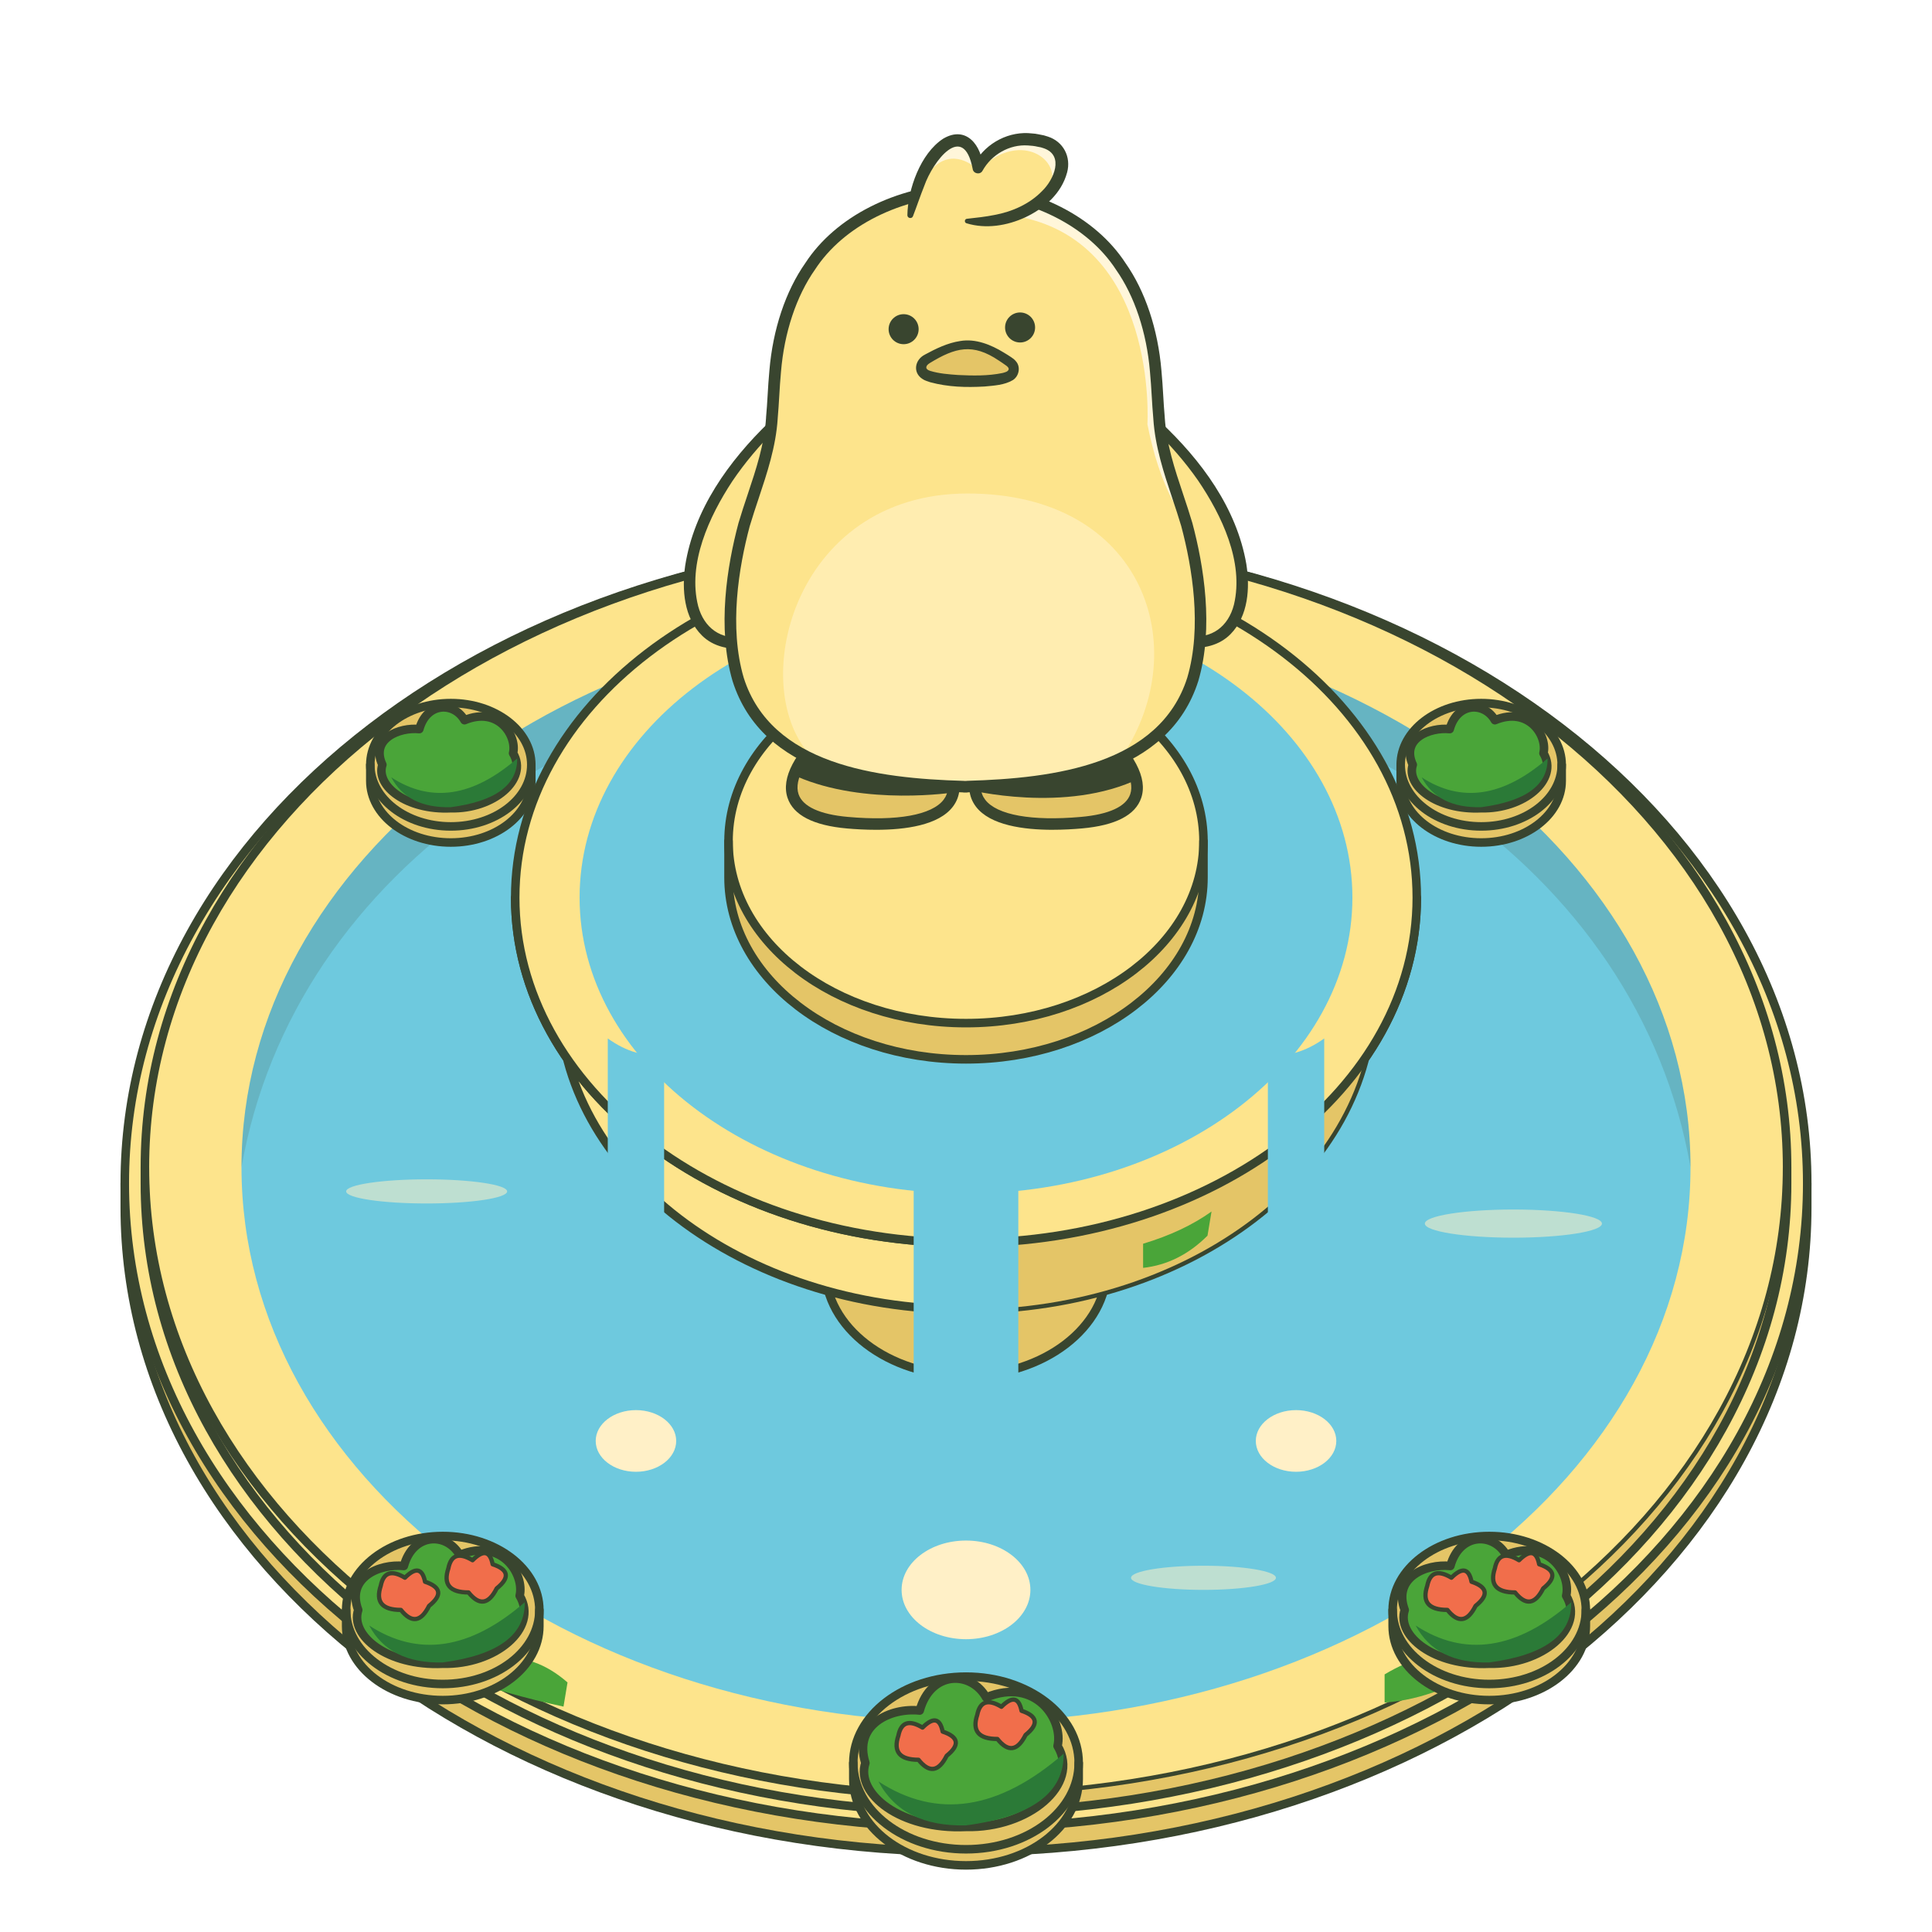
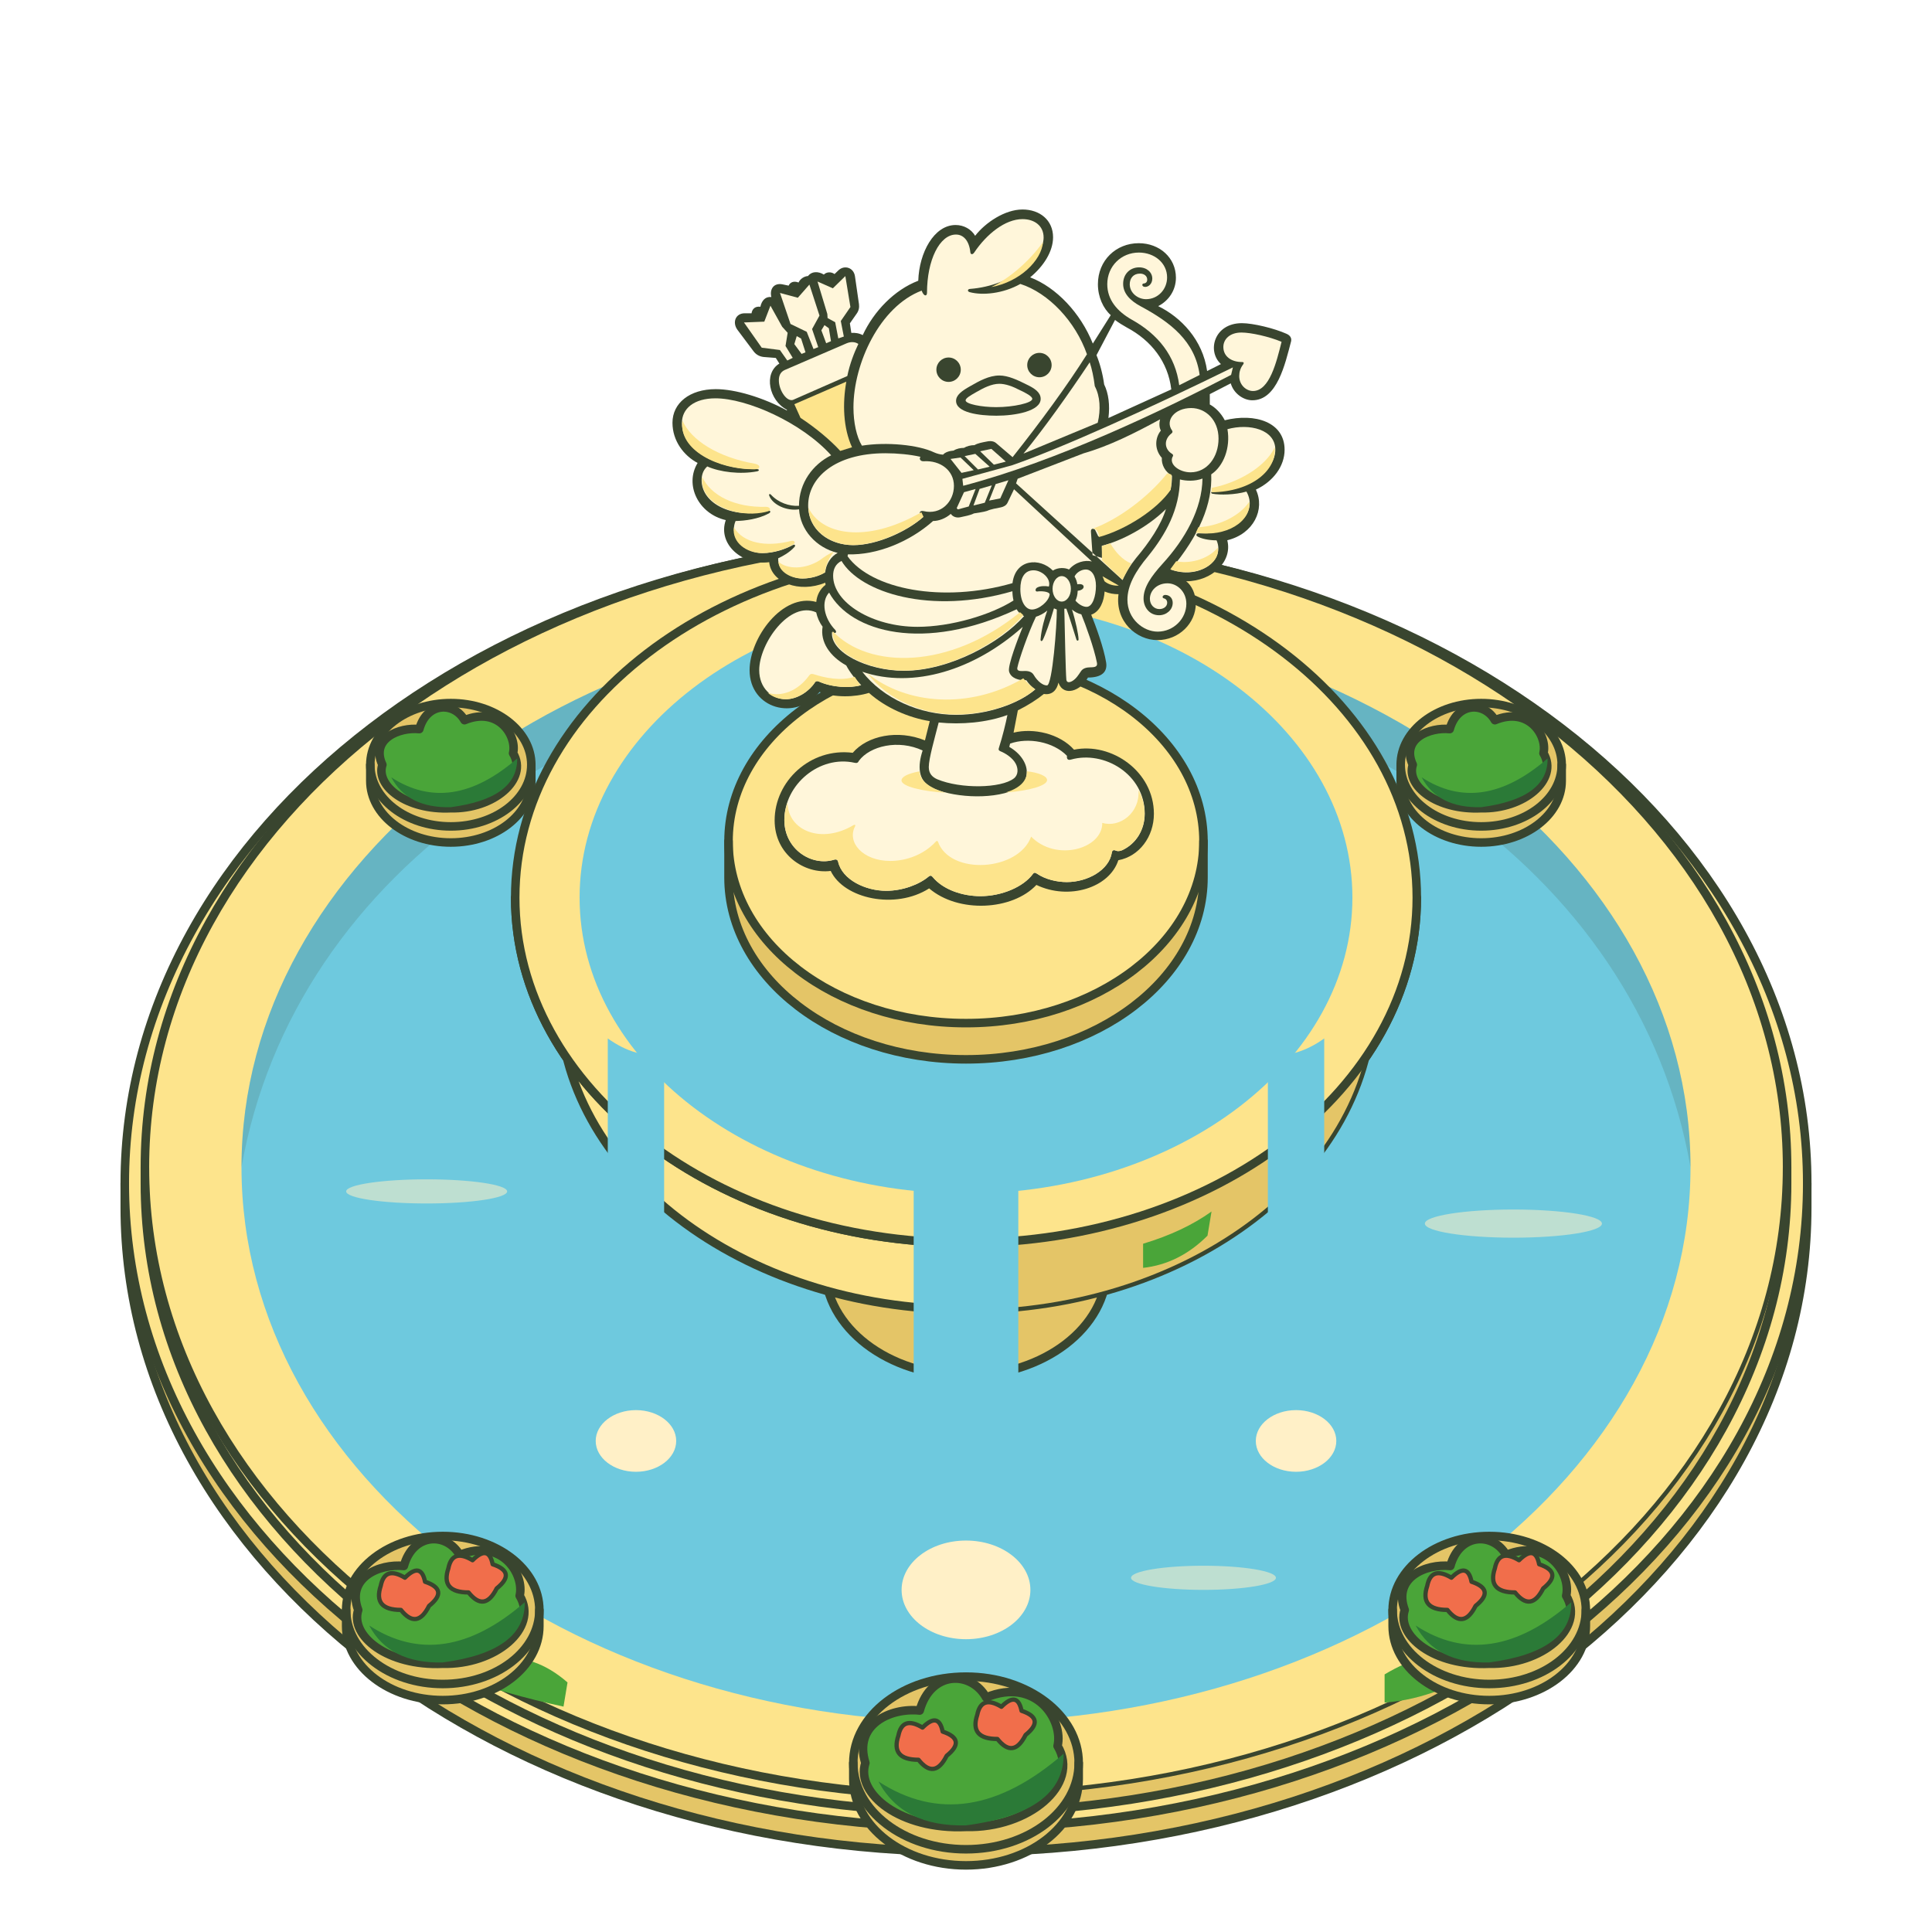
<svg xmlns="http://www.w3.org/2000/svg" width="480" height="480" viewBox="0 0 480 480" fill="none" stroke-linecap="round" stroke-linejoin="round" data-ground-anchor="240,300" data-anchor="0.5,0.625" data-world-position="2820,2370" data-world-scale="1.05" data-depth-ratio="0.765957">
  <g id="footing">
    <path d="M31 294 A209 160.085 0 0 0 449 294 L449 300 A209 160.085 0 0 1 31 300 Z" fill="#E4C567" stroke="none" />
    <ellipse cx="240" cy="294" rx="209" ry="160.085" fill="#FDE48C" stroke="#39452F" stroke-width="2.12" />
    <path d="M31 294 V300 A209 160.085 0 0 0 449 300 V294" fill="none" stroke="#39452F" stroke-width="2.12" />
  </g>
  <g id="basin">
    <path d="M36 290 A204 156.255 0 0 0 444 290 L444 294 A204 156.255 0 0 1 36 294 Z" fill="#FDE48C" stroke="none" />
    <ellipse cx="240" cy="290" rx="204" ry="156.255" fill="#FDE48C" stroke="#39452F" stroke-width="2.12" />
  </g>
  <path d="M240 446.255 A204 156.255 0 0 0 444 290 V294 A204 156.255 0 0 1 240 450.255 Z" fill="#E4C567" stroke="none" />
  <path d="M36 290 V294 A204 156.255 0 0 0 444 294 V290" fill="none" stroke="#39452F" stroke-width="2.12" />
  <ellipse cx="240" cy="290" rx="180" ry="137.872" fill="#6EC9DE" stroke="none" id="water-surface" />
  <path d="M60 290 A180 137.872 0 0 1 420 290 C407 216 333 165 240 165 C147 165 73 216 60 290 Z" fill="#39452F" stroke="none" fill-opacity="0.16" />
  <g id="pool-ripples" fill="#FFF0C7" stroke="none" fill-opacity="0.55">
    <ellipse cx="106" cy="296" rx="20" ry="3" />
    <ellipse cx="376" cy="304" rx="22" ry="3.5" />
    <ellipse cx="299" cy="392" rx="18" ry="3" />
  </g>
  <g id="bed-back-left">
    <g id="bed-back-left-stone">
      <path d="M92 190 A20 15.319 0 0 0 132 190 L132 194 A20 15.319 0 0 1 92 194 Z" fill="#E4C567" stroke="none" />
      <ellipse cx="112" cy="190" rx="20" ry="15.319" fill="#E4C567" stroke="#39452F" stroke-width="2.12" />
      <path d="M92 190 V194 A20 15.319 0 0 0 132 194 V190" fill="none" stroke="#39452F" stroke-width="2.12" />
    </g>
    <path d="M95 190 C92 183.489 99.25 180.625 104.18 181.146 C106.05 174.374 112.85 174.374 115.4 178.932 C123.9 175.416 128.49 182.838 127.47 187.135 C131.38 193.646 122.54 201.068 112 200.808 C100.95 201.329 93.3 195.209 95 190 Z" fill="#4AA539" stroke="#39452F" stroke-width="2.12" />
    <path d="M97.21 193.125 Q112 202.761 128.49 188.437 Q128.66 198.334 112 200.547 Q101.29 200.808 97.21 193.125 Z" fill="#2B7A37" stroke="none" />
  </g>
  <g id="bed-back-right">
    <g id="bed-back-right-stone">
      <path d="M348 190 A20 15.319 0 0 0 388 190 L388 194 A20 15.319 0 0 1 348 194 Z" fill="#E4C567" stroke="none" />
      <ellipse cx="368" cy="190" rx="20" ry="15.319" fill="#E4C567" stroke="#39452F" stroke-width="2.12" />
      <path d="M348 190 V194 A20 15.319 0 0 0 388 194 V190" fill="none" stroke="#39452F" stroke-width="2.12" />
    </g>
    <path d="M351 190 C348 183.489 355.25 180.625 360.18 181.146 C362.05 174.374 368.85 174.374 371.4 178.932 C379.9 175.416 384.49 182.838 383.47 187.135 C387.38 193.646 378.54 201.068 368 200.808 C356.95 201.329 349.3 195.209 351 190 Z" fill="#4AA539" stroke="#39452F" stroke-width="2.12" />
    <path d="M353.21 193.125 Q368 202.761 384.49 188.437 Q384.66 198.334 368 200.547 Q357.29 200.808 353.21 193.125 Z" fill="#2B7A37" stroke="none" />
  </g>
  <g id="bowl-stem">
    <path d="M205 280 A35 26.809 0 0 0 275 280 L275 315 A35 26.809 0 0 1 205 315 Z" fill="#E4C567" stroke="none" />
    <ellipse cx="240" cy="280" rx="35" ry="26.809" fill="#FDE48C" stroke="#39452F" stroke-width="2.12" />
    <path d="M205 280 V315 A35 26.809 0 0 0 275 315 V280" fill="none" stroke="#39452F" stroke-width="2.12" />
  </g>
  <path d="M128 223 A112 85.787 0 0 0 352 223 Q349 238 341 248 A101 77.362 0 0 1 139 248 Q131 238 128 223 Z" fill="#FDE48C" stroke="#39452F" stroke-width="2.12" />
  <path d="M240 308.787 A112 85.787 0 0 0 352 223 Q349 238 341 248 A101 77.362 0 0 1 240 325.362 Z" fill="#E4C567" stroke="none" />
  <ellipse cx="240" cy="223" rx="112" ry="85.787" fill="#FDE48C" stroke="#39452F" stroke-width="2.12" id="upper-bowl-rim" />
  <ellipse cx="240" cy="223" rx="96" ry="73.532" fill="#6EC9DE" stroke="none" id="upper-water" />
  <g id="statue-perch">
    <path d="M181 209 A59 45.191 0 0 0 299 209 L299 218 A59 45.191 0 0 1 181 218 Z" fill="#E4C567" stroke="none" />
    <ellipse cx="240" cy="209" rx="59" ry="45.191" fill="#FDE48C" stroke="#39452F" stroke-width="2.12" />
    <path d="M181 209 V218 A59 45.191 0 0 0 299 218 V209" fill="none" stroke="#39452F" stroke-width="2.12" />
  </g>
-   <g id="statue" data-material="stone" transform="translate(155.7 28) scale(0.281)">
-     <g transform="translate(37.96 18) scale(1.0216)">
-       <g id="Group">
-         <g id="Group 1597882155">
-           <path id="Vector" d="M171.036 349.631L116.696 285.915L88.857 253.286C56.34 285.036 36.053 317.383 25.692 346.103C-9.26 442.964 68.667 498.454 171.036 349.631Z" fill="#FDE48C" />
-           <path id="Vector_2" d="M85.957 250.323C51.243 283.937 21.064 325.739 13.438 374.538C10.552 395.178 12.366 419.343 28.024 434.887C37.7 444.51 52.285 447.722 65.434 445.538C98.043 439.593 124.15 414.168 145.311 390.446C155.933 378.296 165.404 365.17 172.592 350.723C173.514 348.78 171.002 347.011 169.504 348.601C158.625 360.368 148.79 372.619 138.486 384.483C118.728 406.339 93.784 430.598 63.979 435.934C44.365 439.036 29.776 428.227 24.695 409.397C15.359 372.572 34.202 331.873 54.189 301.42C65.152 285.17 77.942 270.185 91.758 256.29C95.5 252.421 90.031 246.627 85.94 250.334L85.957 250.323Z" fill="#39452F" />
-         </g>
-         <g id="Group 1597882156">
-           <path id="Vector_3" d="M341.173 350.566L394.538 286.032L421.879 252.984C454.874 284.237 475.65 316.272 486.446 344.832C522.865 441.151 445.788 497.818 341.173 350.566Z" fill="#FDE48C" />
-           <path id="Vector_4" d="M424.734 249.979C459.954 283.062 490.764 324.401 499.13 373.078C502.329 393.672 500.882 417.862 485.462 433.641C475.933 443.411 461.398 446.844 448.218 444.859C415.522 439.41 389.033 414.384 367.514 390.986C356.709 378.999 347.04 366.019 339.633 351.682C338.682 349.753 341.167 347.946 342.689 349.513C353.745 361.114 363.765 373.214 374.248 384.921C394.336 406.474 419.644 430.352 449.527 435.234C469.186 438.038 483.609 427.008 488.404 408.104C497.18 371.141 477.721 330.733 457.274 300.587C446.065 284.505 433.05 269.716 419.024 256.032C415.223 252.221 420.604 246.344 424.751 249.989L424.734 249.979Z" fill="#39452F" />
-         </g>
-         <g id="Group_2">
-           <path id="Vector_5" d="M139.182 514.742C91.073 558.099 93.741 591.494 153.882 596.826C214.023 602.178 257.199 589.87 243.302 552.266C229.404 514.662 139.182 514.722 139.182 514.722V514.742Z" fill="#E4C567" />
-           <path id="Vector_6" d="M110.01 556.81C169.247 582.684 246.347 570.598 246.347 570.598L183.551 559.913L132.133 541.895L119.436 537.5L110.01 556.823V556.81Z" fill="#39452F" />
-           <path id="Vector_7" d="M178.708 603C169.444 603 160.68 602.479 153.421 601.838C124.343 599.252 107.056 590.332 102.043 575.318C96.347 558.3 108.019 536.07 135.813 511.034C136.736 510.192 137.959 509.751 139.202 509.751C143.534 509.751 233.094 510.272 247.994 550.563C252.747 563.391 251.764 574.336 245.066 583.075C232.793 599.111 203.916 603 178.708 603ZM141.108 519.773C117.865 541.061 107.397 559.623 111.568 572.131C115.158 582.855 129.938 589.69 154.323 591.855C196.817 595.644 226.998 590.211 237.105 576.982C241.617 571.068 242.118 563.552 238.589 554.03C228.462 526.609 166.576 520.094 141.108 519.773Z" fill="#39452F" />
-         </g>
-         <g id="Group_3">
-           <path id="Vector_8" d="M371.046 514.742C419.155 558.099 416.488 591.494 356.347 596.826C296.205 602.178 253.03 589.87 266.927 552.266C280.824 514.662 371.046 514.722 371.046 514.722V514.742Z" fill="#E4C567" />
-           <path id="Vector_9" d="M406.902 558.384C342.993 589.669 258.299 568.245 258.299 568.245L318.181 563.122L374.134 547.672L397.631 537.729L406.915 558.384H406.902Z" fill="#39452F" />
-           <path id="Vector_10" d="M331.52 603C306.312 603 277.435 599.091 265.162 583.055C258.484 574.315 257.501 563.371 262.234 550.542C277.134 510.252 366.674 509.73 371.026 509.73H371.066C372.309 509.73 373.492 510.192 374.415 511.013C402.189 536.049 413.861 558.279 408.185 575.298C403.172 590.311 385.886 599.231 356.808 601.817C349.548 602.458 340.785 602.98 331.52 602.98V603ZM369.121 519.773C343.652 520.074 281.766 526.608 271.639 554.03C268.11 563.571 268.591 571.068 273.123 576.981C283.23 590.211 313.411 595.623 355.905 591.855C380.291 589.69 395.07 582.875 398.66 572.13C402.851 559.622 392.363 541.061 369.121 519.773Z" fill="#39452F" />
-         </g>
-         <g id="Group_4">
-           <path id="Vector_11" d="M452.784 472.829C442.195 506.063 419.214 527.411 390.417 541.142C351.332 559.784 301.538 564.394 257.56 565.637V565.717H254.512V565.637C208.97 564.354 157.191 559.443 117.525 539.077C90.673 525.307 69.356 504.44 59.289 472.829C47.136 431.516 53.092 381.464 64.442 338.828C73.527 308.22 86.401 279.074 88.467 246.802V246.561C89.71 233.231 90.071 219.561 91.355 206.131C94.042 174.019 103.888 140.584 121.616 115.367C141.87 84.237 175.641 64.172 212.139 54.751C226.056 51.123 240.394 49.078 254.512 48.557V48.457C255.014 48.457 255.535 48.477 256.036 48.497C256.538 48.477 257.039 48.457 257.56 48.457V48.557C277.534 49.299 297.889 53.087 316.96 60.003C317.501 60.183 318.043 60.384 318.564 60.584C347.702 71.449 373.692 89.629 390.437 115.367C408.184 140.584 418.031 174.019 420.698 206.131C422.001 219.561 422.362 233.231 423.566 246.561L423.606 246.822C423.926 251.773 424.488 256.644 425.27 261.455C429.521 288.034 439.929 312.91 447.61 338.828C458.96 381.464 464.936 431.516 452.784 472.829Z" fill="#FDE48C" />
-           <path id="Vector_12" d="M297.888 71.569C423.565 92 413.51 252 413.51 252C418.556 277.316 425.623 300.1 436.409 320L425.27 261.454C424.488 256.644 423.926 251.773 423.606 246.822L423.565 246.561C422.362 233.231 422.001 219.561 420.698 206.13C418.031 174.018 408.184 140.583 390.437 115.367C373.692 89.629 347.702 71.448 318.564 60.584C320.83 58.88 322.956 57.076 324.881 55.212L316.96 60.003L297.888 71.569Z" fill="#FFF6DA" />
-           <path id="Vector_13" d="M391.84 539.058C391.379 539.759 390.898 540.461 390.417 541.162C351.332 559.804 301.538 564.415 257.56 565.657V565.737H254.512V565.657C208.97 564.374 163.608 562.57 123.942 542.205L123.701 540.541C65.706 482.27 105.071 311.948 257.821 311.948C410.571 311.948 454.328 445.207 391.861 539.038L391.84 539.058Z" fill="#FFEDB0" />
-           <path id="Vector_14" d="M257.54 570.728H254.492C254.131 570.728 253.77 570.688 253.449 570.608C174.157 568.303 80.225 555.113 54.496 474.352C40.9 428.108 49.763 374.448 59.59 337.545C62.076 329.166 64.803 320.948 67.471 312.99C74.931 290.62 81.99 269.492 83.454 246.481C83.454 246.401 83.454 246.34 83.454 246.26V246C84.055 239.766 84.436 233.231 84.817 226.877C85.238 219.901 85.659 212.705 86.341 205.609C89.309 169.889 100.379 136.775 117.485 112.44C143.575 72.35 195.614 45.931 253.329 43.546C253.73 43.445 254.191 43.405 254.572 43.405L255.996 43.445L257.4 43.405C257.861 43.405 258.282 43.445 258.704 43.546C316.398 45.951 368.418 72.35 394.588 112.58C411.594 136.775 422.663 169.869 425.651 205.669C426.333 212.665 426.754 219.881 427.175 226.837C427.556 233.171 427.937 239.746 428.519 246.06V246.26C430.023 269.452 437.062 290.58 444.542 312.95C447.189 320.908 449.936 329.126 452.383 337.365C462.249 374.388 471.113 428.048 457.557 474.191C431.808 555.073 337.856 568.242 258.563 570.568C258.222 570.648 257.881 570.668 257.54 570.668V570.728ZM255.415 560.706H256.658C256.899 560.665 257.159 560.625 257.42 560.625C333.604 558.481 424.107 546.393 448.011 471.305C460.886 427.507 452.283 375.771 442.777 340.131C440.431 332.193 437.704 324.055 435.076 316.177C427.737 294.188 420.156 271.457 418.612 247.142V247.082C418.011 240.547 417.61 233.913 417.229 227.498C416.828 220.623 416.386 213.507 415.725 206.631C412.877 172.535 402.449 141.165 386.346 118.273C361.66 80.348 312.267 55.613 257.38 53.588C257.159 53.588 256.939 53.548 256.718 53.528H256.197C256.197 53.528 255.996 53.548 255.916 53.528H255.375C255.154 53.528 254.933 53.568 254.713 53.588C199.806 55.613 150.433 80.348 125.847 118.113C109.644 141.165 99.216 172.535 96.388 206.571C95.727 213.527 95.285 220.643 94.884 227.538C94.503 233.953 94.102 240.588 93.521 247.062V247.283C91.936 271.557 84.356 294.248 77.036 316.217C74.409 324.095 71.702 332.233 69.296 340.311C59.83 375.831 51.227 427.567 64.142 471.465C88.026 546.434 178.529 558.521 254.693 560.665C254.953 560.665 255.214 560.706 255.455 560.746L255.415 560.706Z" fill="#39452F" />
-         </g>
-         <g id="Group_5">
-           <path id="Vector_15" d="M223.048 195.399C251.705 179.062 265.763 178.381 293.898 197.904C300.456 202.415 298.149 209.049 292.274 211.234C278.236 216.466 238.87 215.805 223.449 210.052C216.31 207.326 215.227 199.869 223.048 195.399Z" fill="#E4C567" />
-           <path id="Vector_16" d="M220.942 191.731C230.287 186.66 240.655 181.568 251.524 179.985C264.82 177.68 278.356 183.292 289.245 189.987C291.391 191.21 293.396 192.573 295.462 193.896C296.966 194.858 298.49 195.981 299.713 197.524C304.025 202.335 302.401 210.433 297.066 213.801C289.707 218.17 280.743 218.551 272.5 219.353C256.578 220.255 241.076 219.854 225.434 215.625C223.449 214.903 220.722 214.181 218.937 212.899C210.093 207.346 212.219 196.061 220.942 191.751V191.731ZM225.153 199.068C221.243 201.433 220.862 204.46 225.555 205.843C233.195 208.168 241.357 208.809 249.639 209.391C262.413 210.012 275.508 210.273 288.042 207.687C289.887 207.146 292.775 206.665 293.417 204.6C293.777 203.157 292.013 201.693 290.709 200.852C288.804 199.549 286.899 198.125 284.954 196.923C262.253 181.588 247.293 185.577 225.153 199.068Z" fill="#39452F" />
-         </g>
-         <g id="Group_6">
-           <path id="Vector_17" d="M326.004 54.109C325.643 54.489 325.262 54.85 324.881 55.211C322.956 57.075 320.83 58.879 318.564 60.583C312.728 64.953 305.79 68.761 297.889 71.568C286.257 75.697 272.521 77.681 257.099 76.158L208.188 71.548C209.311 65.534 210.655 59.942 212.159 54.75C214.625 46.191 217.533 38.774 220.722 32.48C237.306 -0.434 261.13 -2.458 266.404 27.81C266.545 28.651 266.685 29.533 266.805 30.436C266.805 30.436 267.367 29.273 268.53 27.429C273.583 19.471 290.108 -0.955 322.675 7.223C345.175 12.856 343.892 36.048 326.024 54.109H326.004Z" fill="#FDE48C" />
-           <path id="Vector_18" d="M266.384 27.81L262.654 28.492C262.654 28.492 241.537 10.311 223.369 35.628L220.702 32.481C237.286 -0.433 261.11 -2.458 266.384 27.81Z" fill="#FFF6DA" />
-           <path id="Vector_19" d="M328.069 48.456C341.746 26.326 308.116 -1.356 273.824 26.447L268.51 27.429C273.563 19.471 290.088 -0.955 322.655 7.223C345.155 12.856 343.872 36.048 326.004 54.109C325.803 52.966 326.425 51.122 328.069 48.456Z" fill="#FFF6DA" />
-           <path id="Vector_20" d="M205.762 71.087C206.143 48.677 217.052 17.687 236.765 4.858C256.818 -7.008 270.134 10.912 271.317 29.834C271.317 29.854 262.654 28.471 262.654 28.471C263.256 27.189 263.777 26.286 264.379 25.264C274.345 8.186 294.199 -2.057 313.892 0.348C317.22 0.469 320.63 1.451 323.898 1.992L327.388 3.054C340.824 7.384 347.642 20.694 343.992 34.144C339.039 52.485 324.199 65.154 307.936 72.871C292.133 80.207 273.704 83.234 256.899 78.063C254.853 77.441 255.174 74.374 257.28 74.194C265.562 73.272 273.503 72.45 281.244 70.866C296.525 68.04 311.405 61.425 322.274 50.28C332.501 40.478 341.746 19.331 323.798 13.157L321.331 12.375L318.524 11.834C315.837 11.193 312.849 10.872 310.101 10.732C294.098 9.609 278.577 18.689 270.836 32.56C268.831 36.429 262.774 35.246 262.273 30.997C254.292 -10.456 227.781 24.462 220.361 45.79C216.932 54.289 214.044 63.089 210.595 71.989C209.652 74.515 205.721 73.793 205.782 71.067L205.762 71.087Z" fill="#39452F" />
-         </g>
-         <path id="Vector_21" d="M202.513 182.73C209.69 182.73 215.508 176.915 215.508 169.741C215.508 162.567 209.69 156.752 202.513 156.752C195.336 156.752 189.518 162.567 189.518 169.741C189.518 176.915 195.336 182.73 202.513 182.73Z" fill="#39452F" />
-         <path id="Vector_22" d="M303.305 181.247C310.481 181.247 316.299 175.431 316.299 168.258C316.299 161.084 310.481 155.269 303.305 155.269C296.128 155.269 290.31 161.084 290.31 168.258C290.31 175.431 296.128 181.247 303.305 181.247Z" fill="#39452F" />
-       </g>
+   <g id="statue" data-material="stone" data-source="GPT statue-only + QuiverAI" transform="translate(155.4 49.9) scale(2.215)">
+     <g id="statue-art">
+       <path d="m74.66 15.75c0.08-0.37-0.12-0.67-0.52-0.84-1.36-0.61-3.74-1.19-5-1.19-3.12 0-3.94 3.14-2.35 4.59l-1.55 0.78c-0.49-3.5-2.94-6.04-5.49-7.28 1.16-0.59 1.99-1.76 1.99-3.19 0-2.23-1.83-3.87-4.17-3.87-2.55 0-4.58 1.93-4.58 4.6 0 1.44 0.6 2.72 1.44 3.47l-2.01 3.19c-1.38-3.44-4.1-6.31-7.03-7.43 1.52-1.25 2.57-2.91 2.57-4.5 0-1.9-1.47-3.11-3.43-3.11-1.95 0-4.14 1.44-5.31 2.95-0.43-0.73-1.26-1.21-2.19-1.21-2.42 0-4.09 3.09-4.19 6.25-2.69 1.03-4.98 3.42-6.23 6.1-0.4-0.22-0.89-0.28-1.28-0.25l-0.16-1.07 0.77-1.1c0.22-0.31 0.3-0.66 0.25-1.05l-0.45-3.13c-0.15-1-1.2-1.28-1.84-0.68l-0.45 0.43c-0.41-0.29-0.92-0.23-1.2 0.06-0.65-0.4-1.39-0.36-1.77 0.16-0.46 0.03-0.88 0.33-1.07 0.73-0.52-0.21-0.95-0.03-1.11 0.35l-0.72-0.15c-0.96-0.17-1.43 0.56-1.22 1.43-0.67-0.08-1.08 0.4-1.23 1.09-0.59-0.08-0.92 0.25-0.99 0.73h-0.76c-1.04 0-1.41 1.02-0.84 1.83l1.83 2.44c0.3 0.4 0.73 0.61 1.21 0.64l1.28 0.1 0.4 0.63c-1.82 1.12-1.14 4.16 0.83 5.17l0.03 0.1c-2.7-1.47-5.81-2.4-7.99-2.4-2.94 0-4.86 1.57-4.86 3.77 0 2.03 1.27 3.69 2.82 4.51-1.5 2.47 0.1 5.71 3.16 6.41-0.95 2.69 1.86 5.11 4.87 4.72 0.22 2.27 3.35 3.51 6.29 2.3l0.03 0.24c-0.63 0.47-0.98 1.21-1.04 1.92-3.81-1.04-7.48 4.06-7.48 7.65 0 4.33 5.15 5.78 7.85 2.45 1.74 0.65 3.92 0.6 5.54 0.1 1.88 1.68 4.45 2.78 6.82 3.17l-0.54 2.16c-3.04-1.24-6.45-0.54-8.1 1.39-4.74-0.6-8.76 3.18-8.76 7.58 0 3.84 3.35 6.05 6.29 5.67 1.48 3.13 7.25 4.38 11.04 1.96 3.31 2.82 9.35 2.47 12.03-0.39 3.62 1.74 8.18 0.34 9.19-2.77 2.33-0.43 3.99-2.62 3.99-5.21 0-4.77-4.78-8.04-8.96-7.19-1.62-1.81-4.55-2.46-6.78-1.91l0.48-2.5c1.13-0.56 2.16-1.22 2.92-1.84 0.88 0.15 1.45-0.4 1.63-1.27 0.57 1.62 2.52 0.94 3.31-0.57 1.57 0 2.22-0.64 2.04-1.71-0.25-1.58-1.17-4.12-1.67-5.34 1.01-0.35 1.44-1.56 1.5-2.6 0.51 0.21 1.05 0.31 1.56 0.3-0.4 3.09 2.04 5.15 4.36 5.15 2.42 0 4.31-1.89 4.31-4.1 0-1.08-0.46-2.04-1.08-2.5 2.92 0 5.22-2.25 4.61-4.6 2.97-0.72 4.26-3.48 3.21-5.68 1.95-0.92 3.22-2.63 3.22-4.47 0-3.11-3.32-4.15-6.71-3.31-0.41-0.79-1.07-1.45-1.68-1.77v-1.16l2.35-1.21c0.33 1.15 1.43 1.9 2.42 1.9 2.78 0 3.67-4.04 4.35-6.62zm-13.44 5.4-7.05 3.21c0.18-1.45 0.02-2.75-0.48-3.77-0.15-1.14-0.48-2.37-0.86-3.28l2.08-3.95c0.41 0.31 0.86 0.59 1.33 0.85 2.73 1.45 4.62 3.85 4.98 6.94z" fill="#39452F" />
+       <path d="m73.59 15.81c-1.38-0.58-3.43-1.04-4.5-1.04-1.33 0-2.03 0.77-2.03 1.62 0 1.05 0.88 1.69 2.11 1.69 0.2 0 0.21 0.12 0.11 0.27-0.31 0.4-0.44 0.85-0.44 1.3 0 1.03 0.81 1.68 1.54 1.68 1.86 0 2.64-3.24 3.21-5.52z" fill="#FFF6DA" />
+       <path d="m64.4 19.53c-0.5-3.79-3.3-5.92-6.59-7.69-1.3-0.69-1.99-1.53-1.99-2.53 0-1.12 0.79-1.85 1.79-1.85 0.87 0 1.48 0.56 1.48 1.26 0 0.62-0.47 0.97-0.85 0.93-0.33-0.03-0.34-0.36-0.12-0.38 0.26-0.02 0.4-0.18 0.4-0.44 0-0.4-0.35-0.67-0.81-0.67-0.76 0-1.15 0.54-1.15 1.2 0 0.96 0.9 1.67 1.83 1.67 1.33 0 2.36-1.1 2.36-2.44 0-1.63-1.43-2.79-3.16-2.79-2 0-3.55 1.54-3.55 3.55 0 1.74 1.1 3.04 2.75 3.98 2.95 1.64 4.89 4.05 5.32 7.35l2.29-1.15z" fill="#FFF6DA" />
+       <path d="m51.76 17.21c-1.29-3.69-4.31-6.88-7.47-7.89-1.94 1.09-4.23 1.31-5.68 0.92-0.29-0.08-0.24-0.34 0.02-0.36 4.86-0.37 8.27-3.55 8.27-5.77 0-1.31-1.02-2.06-2.37-2.06-1.93 0-4.02 1.66-5.43 3.77-0.19 0.25-0.39 0.2-0.42-0.06-0.13-1.26-0.75-1.98-1.61-1.98-1.84 0-3.25 2.87-3.25 6.53 0 0.41-0.35 0.45-0.6-0.24-4.7 1.78-7.65 8.18-7.65 13.1 0 1.69 0.35 3.3 0.95 4.29 2.77-0.44 6.34-0.09 8.09 0.75 0.3 0.14 0.68 0.24 1.01 0.26 0.24-0.28 0.7-0.42 1.19-0.46 0.32-0.21 0.76-0.3 1.15-0.3 0.32-0.2 0.78-0.31 1.19-0.31 0.35-0.22 0.9-0.31 1.36-0.4 0.43-0.1 0.81-0.05 1.07 0.18l1.84 1.57c3.05-3.84 6.12-8.01 8.34-11.54z" fill="#FFF6DA" />
+       <path d="m52.97 24.89c0.35-1.48 0.27-2.98-0.33-4.1-0.12-1-0.33-1.98-0.57-2.68-2.37 3.57-5.18 7.5-7.43 10.24l8.33-3.46z" fill="#FFF6DA" />
+       <path d="m26.12 16.05c-0.39-0.26-0.86-0.26-1.32-0.07l-6.93 2.99c-0.54 0.24-0.7 0.73-0.66 1.32 0.07 1.05 0.88 2.24 1.57 2.04l6.1-2.68c0.28-1.36 0.76-2.6 1.24-3.6z" fill="#FFF6DA" />
+       <path d="m24.77 20.28-5.83 2.53 0.69 1.53c1.73 1.14 3.35 2.5 4.46 3.71l1.32-0.41c-0.99-2.15-1.08-4.89-0.64-7.36z" fill="#FDE48C" />
+       <path d="m23.07 28.54c-3.33-3.7-9.48-6.39-12.98-6.39-2.4 0-3.76 1.15-3.76 2.76 0 3.5 4.89 5.31 8.41 5.18 0.3 0.01 0.28 0.2 0.03 0.25-1.93 0.37-4.19 0.08-5.6-0.55-0.49 0.45-0.63 0.99-0.63 1.55 0 2.61 3.45 4.38 7.44 3.44 0.31-0.07 0.35 0.13 0.12 0.27-1.2 0.65-2.69 0.84-3.75 0.86-0.77 1.79 0.94 3.6 3.04 3.6 1.28 0 2.56-0.45 3.38-0.9 0.22-0.12 0.34 0.04 0.18 0.22-0.55 0.61-1.33 1.04-1.82 1.26-0.09 1.36 1.38 2.27 2.76 2.27 1 0 1.94-0.33 2.51-0.7 0.1-0.98 0.69-1.8 1.4-2.17-2.45-0.6-4.2-2.61-4.33-4.89-1.44 0.22-2.97-0.54-3.34-1.51-0.08-0.21 0.06-0.26 0.19-0.13 0.83 0.9 2.05 1.31 3.14 1.25 0-2.6 1.59-4.67 3.61-5.67z" fill="#FFF6DA" />
+       <path d="m23.38 39.36c-0.62 0.22-1.12 0.61-1.54 0.92-1.71 1.1-3.72 1.07-4.69 0.19 0.05 1.18 1.47 1.89 2.67 1.89 0.99 0 2-0.32 2.56-0.68 0.1-0.97 0.54-1.77 1-2.32z" fill="#FDE48C" />
+       <path d="m12.16 36.62c-0.25 1.72 1.45 2.89 3.16 2.89 1.35 0 2.8-0.53 3.54-1 0.25-0.18 0.1-0.44-0.26-0.37-2.88 0.74-5.39 0.24-6.44-1.52z" fill="#FDE48C" />
+       <path d="m8.6 30.96c-0.28 2.64 2.75 4.17 5.65 4.12 0.71-0.02 1.42-0.14 1.83-0.29 0.24-0.09 0.17-0.46-0.31-0.47-3.49 0.1-6.19-1.25-7.17-3.36z" fill="#FDE48C" />
+       <path d="m6.39 24.65c-0.49 3.34 4.08 5.5 8.08 5.46 0.71 0.01 0.72-0.49 0.06-0.62-4.15-0.72-7.18-2.64-8.14-4.84z" fill="#FDE48C" />
+       <path d="m21.39 46.16c-2.96-1.35-6.39 3.46-6.39 6.48 0 2.01 1.4 3.26 2.99 3.26 1.35 0 2.64-0.93 3.26-1.89 0.11-0.16 0.26-0.18 0.44-0.1 1.5 0.67 3.44 0.78 4.75 0.41-0.7-0.69-1.29-1.47-1.68-2.21-1.85-1.03-2.94-2.64-2.65-4.35-0.36-0.47-0.6-1.05-0.72-1.6z" fill="#FFF6DA" />
+       <path d="m25.7 53.38c-1.52 0.51-3.32 0.13-4.61-0.29-0.25-0.07-0.38-0.01-0.49 0.15-1.22 1.7-3.09 2.46-4.65 1.93 0.56 0.5 1.3 0.73 2.02 0.73 1.35 0 2.67-0.94 3.27-1.87 0.1-0.16 0.26-0.19 0.44-0.11 1.48 0.66 3.46 0.77 4.68 0.42l-0.66-0.96z" fill="#FDE48C" />
+       <path d="m26.56 52.82c2.33 2.99 6.4 4.83 10.53 4.83 3.45 0 6.99-1.22 8.88-2.85-0.44-0.29-0.78-0.69-1.01-1.03-0.8 0.05-1.75-0.21-1.94-1-0.14-0.7 1-3.68 1.54-4.99-5.35 4.8-12.25 7-18 5.04z" fill="#FFF6DA" />
+       <path d="m44.62 53.56c-6.05 3.53-13.11 2.95-17.48-0.57 2.27 3.02 6.29 4.62 9.94 4.62 3.49 0 7.07-1.24 8.87-2.83-0.5-0.33-0.97-0.81-1.33-1.22z" fill="#FDE48C" />
+       <path d="m35.13 58.51c-0.47 1.84-1.11 4.05-1.11 5 0 0.7 0.36 1.11 0.95 1.37 2.64 1.1 7.16 1.02 8.6-0.1 0.52-0.41 0.48-1.13 0.2-1.65-0.34-0.65-1.15-1.17-1.71-1.39-0.21-0.08-0.24-0.21-0.17-0.4 0.41-1.28 0.76-2.73 0.95-3.67-2.32 0.85-5.16 1.1-7.71 0.84z" fill="#FFF6DA" />
+       <path d="m33.33 61.65c-2.73-1.27-5.91-0.51-7.15 1.16-0.09 0.22-0.24 0.28-0.48 0.22-3.91-0.88-7.88 2.41-7.88 6.42 0 3.29 3.08 5.23 5.59 4.45 0.24-0.07 0.4 0.01 0.45 0.25 0.46 1.99 3.05 3.24 5.39 3.24 1.84 0 3.69-0.7 4.76-1.6 0.17-0.14 0.31-0.12 0.44 0.04 1.18 1.44 3.35 2.16 5.37 2.16 2.37 0 4.81-1.03 5.88-2.5 0.1-0.15 0.25-0.17 0.42-0.04 0.98 0.67 2.28 0.96 3.38 0.96 2.3 0 4.75-1.33 5.05-3.32 0.04-0.25 0.2-0.32 0.44-0.21 0.22 0.1 0.46 0.06 0.71-0.04 1.61-0.74 2.54-2.33 2.54-4.1 0-4.42-4.55-7.12-8.27-6.07-0.32 0.09-0.5-0.03-0.45-0.42-1.54-1.59-4.36-2.09-6.38-1.37l-0.09 0.37c1.21 0.69 1.96 1.8 1.96 2.79 0 1.06-0.56 1.66-1.39 2.03-2.73 1.18-7.22 0.79-9.3-0.28-1.54-0.77-1.55-2.43-0.99-4.14z" fill="#FFF6DA" />
+       <path d="m57.54 66.12c0.18 2.5-2.07 4.24-4.06 3.65 0.03 2.93-5.19 4.4-7.98 1.54-1.4 3.89-9.11 4.39-10.46 0.55-0.05-0.08-0.14-0.09-0.22 0-1.37 1.5-3.36 2.18-5.12 2.18-3.1 0-4.9-2.11-3.94-3.9 0.07-0.15-0.03-0.2-0.2-0.11-3.57 2.13-7.29 0.65-7.39-2.49-0.25 0.62-0.35 1.25-0.35 1.91 0 3.3 3.08 5.23 5.58 4.45 0.24-0.07 0.4 0.01 0.45 0.25 0.46 1.99 3.05 3.24 5.39 3.24 1.84 0 3.69-0.7 4.76-1.6 0.17-0.14 0.31-0.12 0.44 0.04 1.18 1.44 3.35 2.16 5.37 2.16 2.39 0 4.83-1.03 5.9-2.5 0.1-0.15 0.25-0.17 0.42-0.04 0.98 0.67 2.28 0.96 3.38 0.96 2.3 0 4.75-1.33 5.05-3.32 0.04-0.25 0.2-0.32 0.44-0.21 0.22 0.1 0.46 0.06 0.71-0.04 1.59-0.75 2.52-2.32 2.52-4.1 0.01-0.96-0.26-1.88-0.69-2.62z" fill="#FDE48C" />
+       <path d="m32.97 63.99c-1.31 0.25-2.01 0.61-2.01 1.02 0 0.69 2.45 1.23 4.9 1.38-1.67-0.52-2.82-1.3-2.89-2.4z" fill="#FDE48C" />
+       <path d="m45.02 63.98c0.04 1.13-0.9 1.93-2.36 2.38 2.69-0.19 4.63-0.78 4.63-1.39 0-0.46-0.98-0.84-2.27-0.99z" fill="#FDE48C" />
+       <path d="m22.84 43.94c-0.93 1-0.58 2.88 0.69 4.19 0.23 0.28 0.01 0.47-0.36 0.23-0.26 2.26 3.94 4.35 8.06 4.35 5.16 0 10.86-3.19 13.48-6.13-0.33-0.14-0.63-0.4-0.83-0.77-10.4 4.88-18.62 2.57-21.04-1.87z" fill="#FFF6DA" />
+       <path d="m44.26 46.14c-7.91 6.47-16.99 6.4-21.01 2.14-0.28 2.34 4 4.41 7.97 4.41 5 0 10.71-3.09 13.4-6.22l-0.36-0.33z" fill="#FDE48C" />
+       <path d="m24.23 40.39c-0.67 0.33-0.94 0.93-0.94 1.66 0 3.04 4.41 5.73 9.46 5.73 3.76 0 8.21-1.33 10.77-2.95-0.08-0.37-0.12-0.74-0.12-1.04-9.19 2.67-17.05 0.16-19.17-3.4z" fill="#FFF6DA" />
+       <path d="m43.58 32.35-0.73 1.52c-0.14 0.28-0.41 0.44-0.74 0.51-0.51 0.1-1.13 0.2-1.56 0.4-0.43 0.14-1.05 0.2-1.47 0.28-0.41 0.22-1.06 0.32-1.53 0.43-0.45 0.1-0.86-0.08-1.06-0.38-0.6 0.53-1.37 0.8-1.99 0.8-2.66 2.37-6.34 3.84-9.55 3.74l-0.04 0.22c2.66 3.69 10.63 5.28 18.5 3.01 0.33-2.72 3.06-2.9 4.53-1.41 0.57-0.37 1.36-0.34 1.81-0.12 0.72-0.84 1.79-1.09 2.56-0.9l-8.73-8.1z" fill="#FFF6DA" />
+       <path d="m59.96 24.51c-2.88 1.57-5.74 3-8.58 3.81l-7.39 2.85-0.18 0.52 11.95 10.85c0.33-0.83 0.87-1.67 1.49-2.45 1.51-1.78 2.83-3.75 3.37-5.52-2.06 2.04-5.01 3.58-7.19 4.12l0.04 1.37-1.08-0.32-0.18-2.6c-0.03-0.35 0.17-0.45 0.45-0.27l0.38 0.78c3.13-0.84 6.55-3.13 8.11-5.27 0.11-0.55 0.15-1.09 0.15-1.55-0.79-0.44-1.19-1.24-1.14-2-0.88-0.99-0.75-2.29-0.11-3.06-0.2-0.37-0.19-0.87-0.09-1.26z" fill="#FFF6DA" />
+       <path d="m60.77 30.56c-2.23 2.78-5.58 5.21-8.35 6.21 0.26-0.03 0.51 0.14 0.65 0.61l0.04 0.33c3.01-0.82 6.55-3.1 8.03-5.29 0.11-0.66 0.11-1.31 0.08-1.73l-0.45-0.13z" fill="#FDE48C" />
+       <path d="m54.38 38.42-0.95 0.3 0.01 1.61 2.3 2.17 0.99-1.82c-1.02-0.41-1.81-1.34-2.35-2.26z" fill="#FDE48C" />
+       <path d="m53.51 42.11 0.22 0.56c0.46 0.39 1.08 0.52 1.61 0.49l-1.83-1.05z" fill="#FDE48C" />
+       <path d="m64.72 31.15c-0.84 0.32-1.83 0.28-2.53 0.1-0.05 3.36-1.57 6.13-3.58 8.62-1.42 1.69-2.31 3.29-2.31 4.87 0 2.17 1.79 3.58 3.39 3.58 1.8 0 3.22-1.46 3.22-3.13 0-1.36-1.04-2.29-2.12-2.29-1.18 0-1.97 0.84-1.97 1.73 0 0.7 0.5 1.16 1.06 1.16 0.53 0 0.88-0.33 0.88-0.71 0-0.27-0.16-0.45-0.37-0.49-0.24-0.06-0.17-0.37 0.15-0.39 0.53 0.01 0.84 0.41 0.84 0.89 0 0.8-0.72 1.39-1.53 1.39-1.08 0-1.74-0.89-1.74-1.88 0-1.25 0.85-2.48 2.12-3.88 2.55-2.79 4.44-6.14 4.49-9.57z" fill="#FFF6DA" />
+       <path d="m66.3 38.08c-0.89 0-1.79-0.2-2.19-0.47-0.13-0.09-0.1-0.3 0.14-0.32 4.03 0.22 6.8-2.2 5.4-4.68-1.28 0.37-2.98 0.4-3.82 0.24-0.19-0.04-0.17-0.24 0.02-0.27 4.46-0.43 7.04-2.5 7.04-4.67 0-2.27-2.91-2.98-5.37-2.3 0.36 2.08-0.43 4.14-1.82 5.07 0.14 3.31-1.32 6.81-4.54 10.67 3.07 1.14 6.16-0.93 5.14-3.27z" fill="#FFF6DA" />
+       <path d="m69.97 33.74c-1.13 1.73-3.64 2.77-5.71 2.87l-0.28 0.6c3.39 0.56 6.23-1.24 5.99-3.47z" fill="#FDE48C" />
+       <path d="m66.43 38.91c-1.21 1.41-3.31 1.81-4.66 1.51l-0.66 0.91c2.97 1.05 5.66-0.68 5.32-2.42z" fill="#FDE48C" />
+       <path d="m72.83 27.64c-1.12 2.34-4.36 4.04-7.06 4.55l-0.03 0.5c4.58-0.07 7.32-2.51 7.09-5.05z" fill="#FDE48C" />
+       <circle cx="36.24" cy="18.94" r="1.368" fill="#39452F" />
+       <circle cx="46.43" cy="18.42" r="1.368" fill="#39452F" />
+       <path d="m41.94 19.59c-1.17 0-2.27 0.62-3.28 1.2-0.96 0.54-1.58 1-1.58 1.65 0 1.31 2.57 1.66 4.53 1.66 2.11 0 4.96-0.51 4.96-1.89 0-0.71-0.64-1.16-1.56-1.6-1.03-0.52-2.1-1.02-3.07-1.02z" fill="#39452F" />
+       <path d="m41.93 20.52c-0.87 0-1.78 0.47-2.58 0.93-0.71 0.4-1.2 0.7-1.2 0.93 0 0.41 1.79 0.76 3.43 0.76 1.93 0 4.05-0.47 4.05-0.93 0-0.28-0.73-0.67-1.4-0.98-0.82-0.43-1.61-0.71-2.3-0.71z" fill="#FFF6DA" />
+       <path d="m29.15 28.31c-5.7 0-8.66 2.78-8.66 5.86 0 2.72 2.31 4.45 5.08 4.45 2.68 0 6.05-1.57 7.85-3.17-0.62-0.37-0.45-0.75 0.01-0.65 1.95 0.47 3.41-1.05 3.41-2.83 0-1.74-1.53-2.88-3.39-2.76-0.41 0.02-0.53-0.3-0.36-0.5-1.14-0.26-2.59-0.4-3.94-0.4z" fill="#FFF6DA" />
+       <path d="m33.19 34.93c-6.31 3.62-11.28 2.46-12.67-0.52 0.1 2.68 2.58 4.2 5 4.2 2.69 0 6.16-1.62 7.9-3.19l-0.23-0.49z" fill="#FDE48C" />
+       <path d="m63.45 23.24c-1.87 0-2.94 1.41-2.15 2.51 0.09 0.13 0.07 0.23-0.05 0.33-0.95 0.74-0.76 1.82 0.06 2.3 0.14 0.09 0.15 0.21 0.04 0.36-0.38 0.86 0.81 1.71 2.03 1.71 1.87 0 3.14-1.72 3.14-3.78 0-2.1-1.45-3.43-3.07-3.43z" fill="#FFF6DA" />
+       <path d="m68.13 18.68c-9.38 4.6-18.96 8.95-24.74 10.97l-5.6 1.53 0.09 0.78c10.61-2.78 22.54-8.53 30.05-12.44l0.2-0.84z" fill="#FFF6DA" />
+       <path d="m42.95 31.34-1.43 0.43-0.73 1.85 1.25-0.25 0.91-2.03z" fill="#FFF6DA" />
+       <path d="m41.09 31.91-1.37 0.4-0.69 1.86 1.27-0.31 0.79-1.95z" fill="#FFF6DA" />
+       <path d="m39.27 32.32-1.3 0.36-0.82 1.79 0.13 0.14 1.22-0.33 0.77-1.96z" fill="#FFF6DA" />
+       <path d="m37.58 28.79-1.12 0.16 1.23 1.56 1.37-0.3-1.48-1.42z" fill="#FFF6DA" />
+       <path d="m39.24 28.38-1.2 0.25 1.5 1.5 1.31-0.31-1.61-1.44z" fill="#FFF6DA" />
+       <path d="m41.04 27.82-1.26 0.27 1.54 1.5 1.34-0.34-1.62-1.43z" fill="#FFF6DA" />
+       <path d="m24.66 8.44-1.4 1.37-1.72-0.76 1.1 3.64 0.03 0.46 0.85 0.46 0.35 1.82 0.62-0.21-0.34-1.74 1.08-1.57-0.57-3.47z" fill="#FFF6DA" />
+       <path d="m20.63 9.39-1.3 1.48-2-0.54 1.18 3.48 1.82 0.88 0.76 1.93 0.53-0.21-0.69-2.03 0.83-1.51-1.13-3.48z" fill="#FFF6DA" />
+       <path d="m16.26 11.76-0.69 1.79-2.28 0.09 1.99 2.83 2.04 0.26 0.83 1.18 0.61-0.3-0.81-1.33 0.24-1.48-0.61-0.67-1.32-2.37z" fill="#FFF6DA" />
+       <path d="m19.21 15.17-0.27 0.9 0.81 1.1 0.44-0.18-0.49-1.54-0.49-0.28z" fill="#FFF6DA" />
+       <path d="m22.32 13.94-0.35 0.58 0.54 1.45 0.54-0.23-0.24-1.45-0.49-0.35z" fill="#FFF6DA" />
+       <path d="m45.77 41.44c-1.02 0-1.48 0.86-1.48 2.11 0 1.39 0.57 2.29 1.3 2.29 0.79 0 1.92-0.93 1.99-1.71-0.07-0.33-1-0.38-1.39-0.31-0.25 0.02-0.25-0.28-0.04-0.43 0.37-0.22 0.99-0.2 1.34-0.13 0.27-0.92-0.81-1.82-1.72-1.82z" fill="#FFF6DA" />
+       <ellipse cx="48.93" cy="43.52" rx="1.027" ry="1.428" fill="#FFF6DA" />
+       <path d="m51.63 41.35c-0.55 0-1.09 0.39-1.26 0.79 0.17 0.27 0.27 0.58 0.31 0.87 0.41-0.07 0.71 0.03 0.71 0.28 0 0.26-0.35 0.42-0.67 0.45 0 0.4-0.11 0.82-0.25 1.1 0.38 0.44 0.86 0.7 1.25 0.7 0.68 0 1.05-1.22 1.05-2.35 0-1.12-0.47-1.84-1.14-1.84z" fill="#FFF6DA" />
+       <path d="m48.06 45.71c-0.4 1.4-0.99 3.05-1.27 3.57-0.12 0.17-0.26 0.1-0.23-0.13 0.09-1.1 0.48-2.48 0.75-3.19-0.43 0.35-0.92 0.59-1.27 0.69-0.89 1.85-1.92 4.86-2.09 5.73-0.06 0.32 0.23 0.38 0.64 0.36 0.56-0.04 0.97 0.06 1.19 0.42 0.43 0.74 1.06 1.22 1.51 1.19 0.59-0.07 1.11-6.78 1.09-8.51l-0.32-0.13z" fill="#FFF6DA" />
+       <path d="m49.22 45.75c0.06 2.65 0.15 7.05 0.23 7.96 0.05 0.38 0.39 0.32 0.7 0.13 0.42-0.26 0.68-0.7 0.94-1.08 0.22-0.33 0.61-0.44 1.1-0.44 0.56 0 0.77-0.13 0.69-0.52-0.32-1.64-1.28-4.29-1.75-5.42-0.39-0.09-0.78-0.3-1.05-0.54 0.41 1.27 0.74 2.85 0.74 3.35 0 0.18-0.18 0.19-0.24 0.02-0.38-1.19-0.84-2.7-1.13-3.46h-0.23z" fill="#FFF6DA" />
+       <path d="m46.83 4.62c-1.52 2.18-3.88 4.15-5.81 5.05 3.19-0.56 5.66-2.99 5.81-5.05z" fill="#FDE48C" />
    </g>
  </g>
  <g id="jet" fill="#6EC9DE" stroke="none">
    <path id="spill-left" d="M151 258 Q158 263 165 262 L165 358 Q158 363 151 358 Z" />
    <path id="spill-front" d="M227 293 Q240 297 253 293 L253 395 Q240 401 227 395 Z" />
    <path id="spill-right" d="M315 262 Q322 263 329 258 L329 358 Q322 363 315 358 Z" />
  </g>
  <g id="foam">
    <ellipse cx="158" cy="358" rx="10" ry="7.66" fill="#FFF0C7" stroke="none" />
    <ellipse cx="240" cy="395" rx="16" ry="12.255" fill="#FFF0C7" stroke="none" />
    <ellipse cx="322" cy="358" rx="10" ry="7.66" fill="#FFF0C7" stroke="none" />
  </g>
  <g id="bubbler" data-origin="240,213" />
  <g id="moss" fill="#4AA539" stroke="none">
    <path d="M112 410 Q118 408 124 412 Q133 411 141 418 L140 424 Q126 421 112 416 Z" />
    <path d="M344 416 Q354 410 361 412 Q366 407 372 406 L372 412 Q358 422 344 423 Z" />
    <path d="M284 309 Q294 306 301 301 L300 307 Q293 314 284 315 Z" />
  </g>
  <g id="bed-front-left">
    <g id="bed-front-left-stone">
      <path d="M86 400 A24 18.383 0 0 0 134 400 L134 404 A24 18.383 0 0 1 86 404 Z" fill="#E4C567" stroke="none" />
      <ellipse cx="110" cy="400" rx="24" ry="18.383" fill="#E4C567" stroke="#39452F" stroke-width="2.12" />
      <path d="M86 400 V404 A24 18.383 0 0 0 134 404 V400" fill="none" stroke="#39452F" stroke-width="2.12" />
    </g>
    <path d="M89 400 C86 391.957 94.25 388.419 100.34 389.062 C102.65 380.698 111.05 380.698 114.2 386.328 C124.7 381.985 130.37 391.153 129.11 396.461 C133.94 404.504 123.02 413.672 110 413.351 C96.35 413.994 86.9 406.434 89 400 Z" fill="#4AA539" stroke="#39452F" stroke-width="2.12" />
    <path d="M91.73 403.86 Q110 415.763 130.37 398.07 Q130.58 410.294 110 413.029 Q96.77 413.351 91.73 403.86 Z" fill="#2B7A37" stroke="none" />
    <path d="M100.6 391.979 Q104.6 387.979 105.6 392.979 Q111.6 394.979 106.6 398.979 Q103.6 404.979 99.6 399.979 Q92.6 399.979 94.6 393.979 Q95.6 388.979 100.6 391.979 Z" fill="#F16E4B" stroke="#39452F" stroke-width="1.06" />
    <path d="M117.4 387.636 Q121.4 383.636 122.4 388.636 Q128.4 390.636 123.4 394.636 Q120.4 400.636 116.4 395.636 Q109.4 395.636 111.4 389.636 Q112.4 384.636 117.4 387.636 Z" fill="#F16E4B" stroke="#39452F" stroke-width="1.06" />
  </g>
  <g id="bed-front-right">
    <g id="bed-front-right-stone">
      <path d="M346 400 A24 18.383 0 0 0 394 400 L394 404 A24 18.383 0 0 1 346 404 Z" fill="#E4C567" stroke="none" />
      <ellipse cx="370" cy="400" rx="24" ry="18.383" fill="#E4C567" stroke="#39452F" stroke-width="2.12" />
      <path d="M346 400 V404 A24 18.383 0 0 0 394 404 V400" fill="none" stroke="#39452F" stroke-width="2.12" />
    </g>
    <path d="M349 400 C346 391.957 354.25 388.419 360.34 389.062 C362.65 380.698 371.05 380.698 374.2 386.328 C384.7 381.985 390.37 391.153 389.11 396.461 C393.94 404.504 383.02 413.672 370 413.351 C356.35 413.994 346.9 406.434 349 400 Z" fill="#4AA539" stroke="#39452F" stroke-width="2.12" />
    <path d="M351.73 403.86 Q370 415.763 390.37 398.07 Q390.58 410.294 370 413.029 Q356.77 413.351 351.73 403.86 Z" fill="#2B7A37" stroke="none" />
    <path d="M360.6 391.979 Q364.6 387.979 365.6 392.979 Q371.6 394.979 366.6 398.979 Q363.6 404.979 359.6 399.979 Q352.6 399.979 354.6 393.979 Q355.6 388.979 360.6 391.979 Z" fill="#F16E4B" stroke="#39452F" stroke-width="1.06" />
    <path d="M377.4 387.636 Q381.4 383.636 382.4 388.636 Q388.4 390.636 383.4 394.636 Q380.4 400.636 376.4 395.636 Q369.4 395.636 371.4 389.636 Q372.4 384.636 377.4 387.636 Z" fill="#F16E4B" stroke="#39452F" stroke-width="1.06" />
  </g>
  <g id="bed-front-centre">
    <g id="bed-front-centre-stone">
      <path d="M212 438 A28 21.447 0 0 0 268 438 L268 442 A28 21.447 0 0 1 212 442 Z" fill="#E4C567" stroke="none" />
      <ellipse cx="240" cy="438" rx="28" ry="21.447" fill="#E4C567" stroke="#39452F" stroke-width="2.12" />
      <path d="M212 438 V442 A28 21.447 0 0 0 268 442 V438" fill="none" stroke="#39452F" stroke-width="2.12" />
    </g>
    <path d="M215 438 C212 428.426 221.25 424.213 228.5 424.979 C231.25 415.021 241.25 415.021 245 421.723 C257.5 416.553 264.25 427.468 262.75 433.787 C268.5 443.362 255.5 454.277 240 453.894 C223.75 454.66 212.5 445.66 215 438 Z" fill="#4AA539" stroke="#39452F" stroke-width="2.12" />
    <path d="M218.25 442.596 Q240 456.766 264.25 435.702 Q264.5 450.255 240 453.511 Q224.25 453.894 218.25 442.596 Z" fill="#2B7A37" stroke="none" />
    <path d="M229.2 429.213 Q233.2 425.213 234.2 430.213 Q240.2 432.213 235.2 436.213 Q232.2 442.213 228.2 437.213 Q221.2 437.213 223.2 431.213 Q224.2 426.213 229.2 429.213 Z" fill="#F16E4B" stroke="#39452F" stroke-width="1.06" />
    <path d="M248.8 424.043 Q252.8 420.043 253.8 425.043 Q259.8 427.043 254.8 431.043 Q251.8 437.043 247.8 432.043 Q240.8 432.043 242.8 426.043 Q243.8 421.043 248.8 424.043 Z" fill="#F16E4B" stroke="#39452F" stroke-width="1.06" />
  </g>
</svg>
